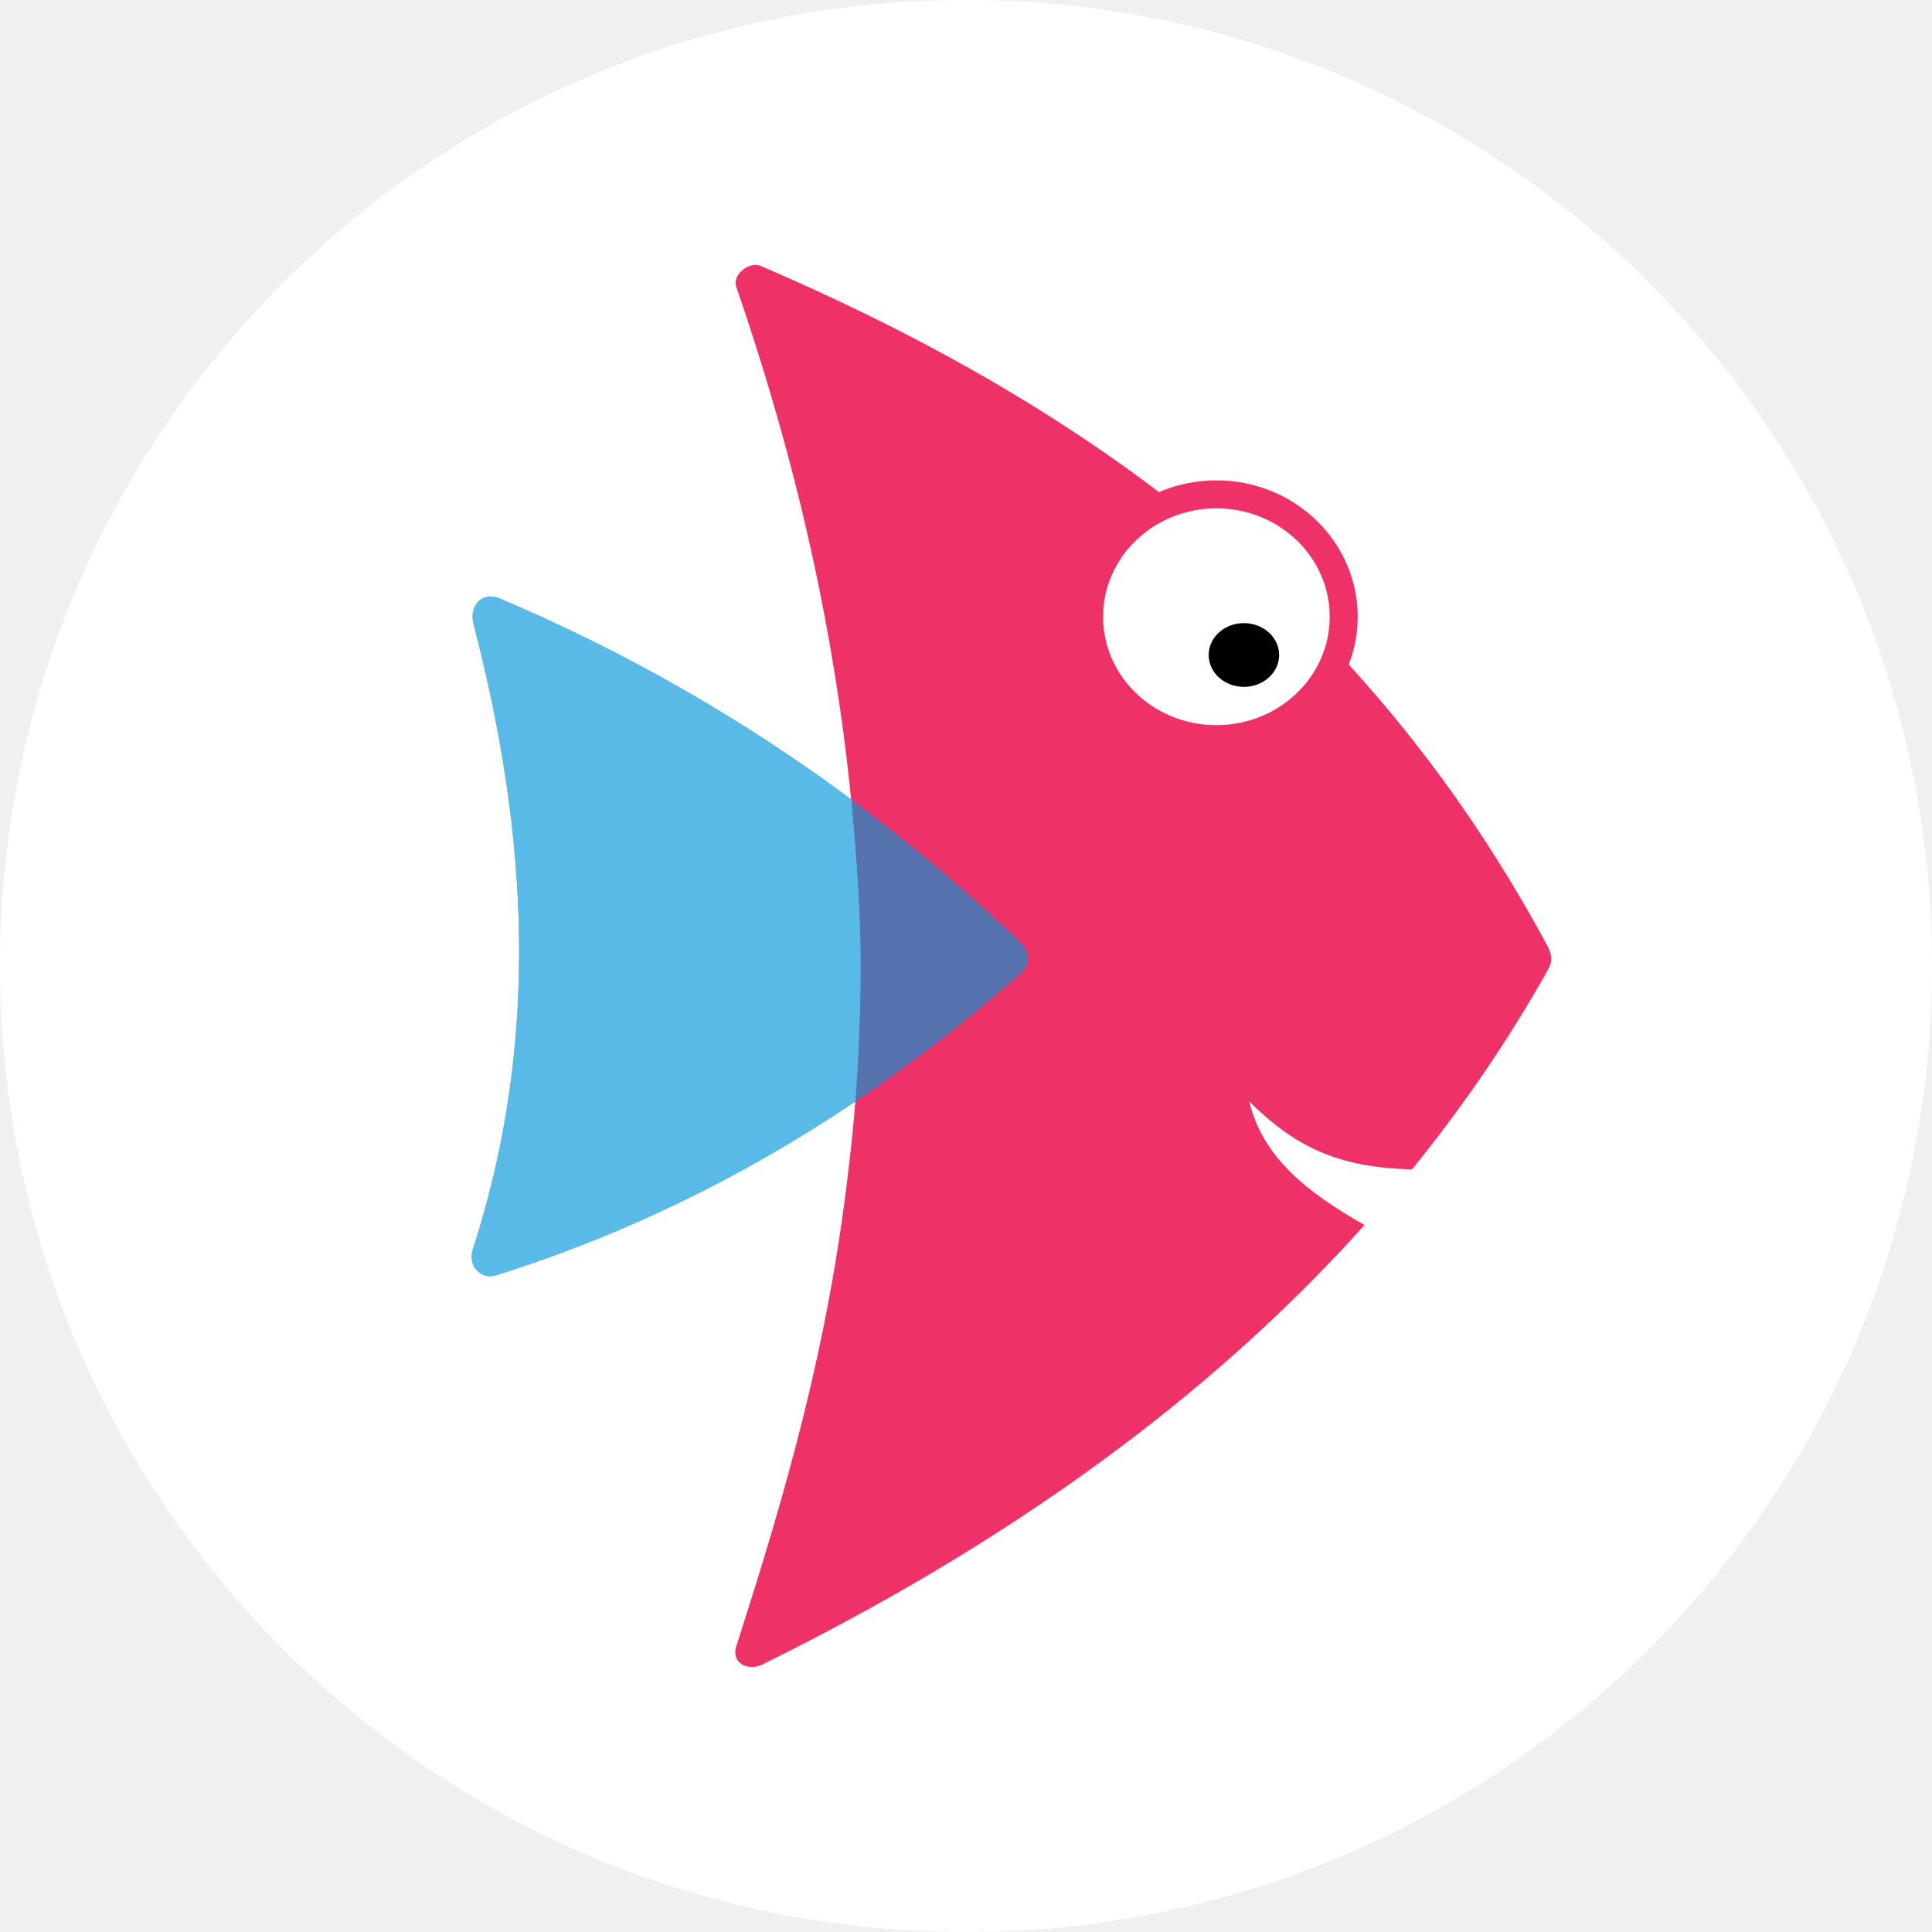
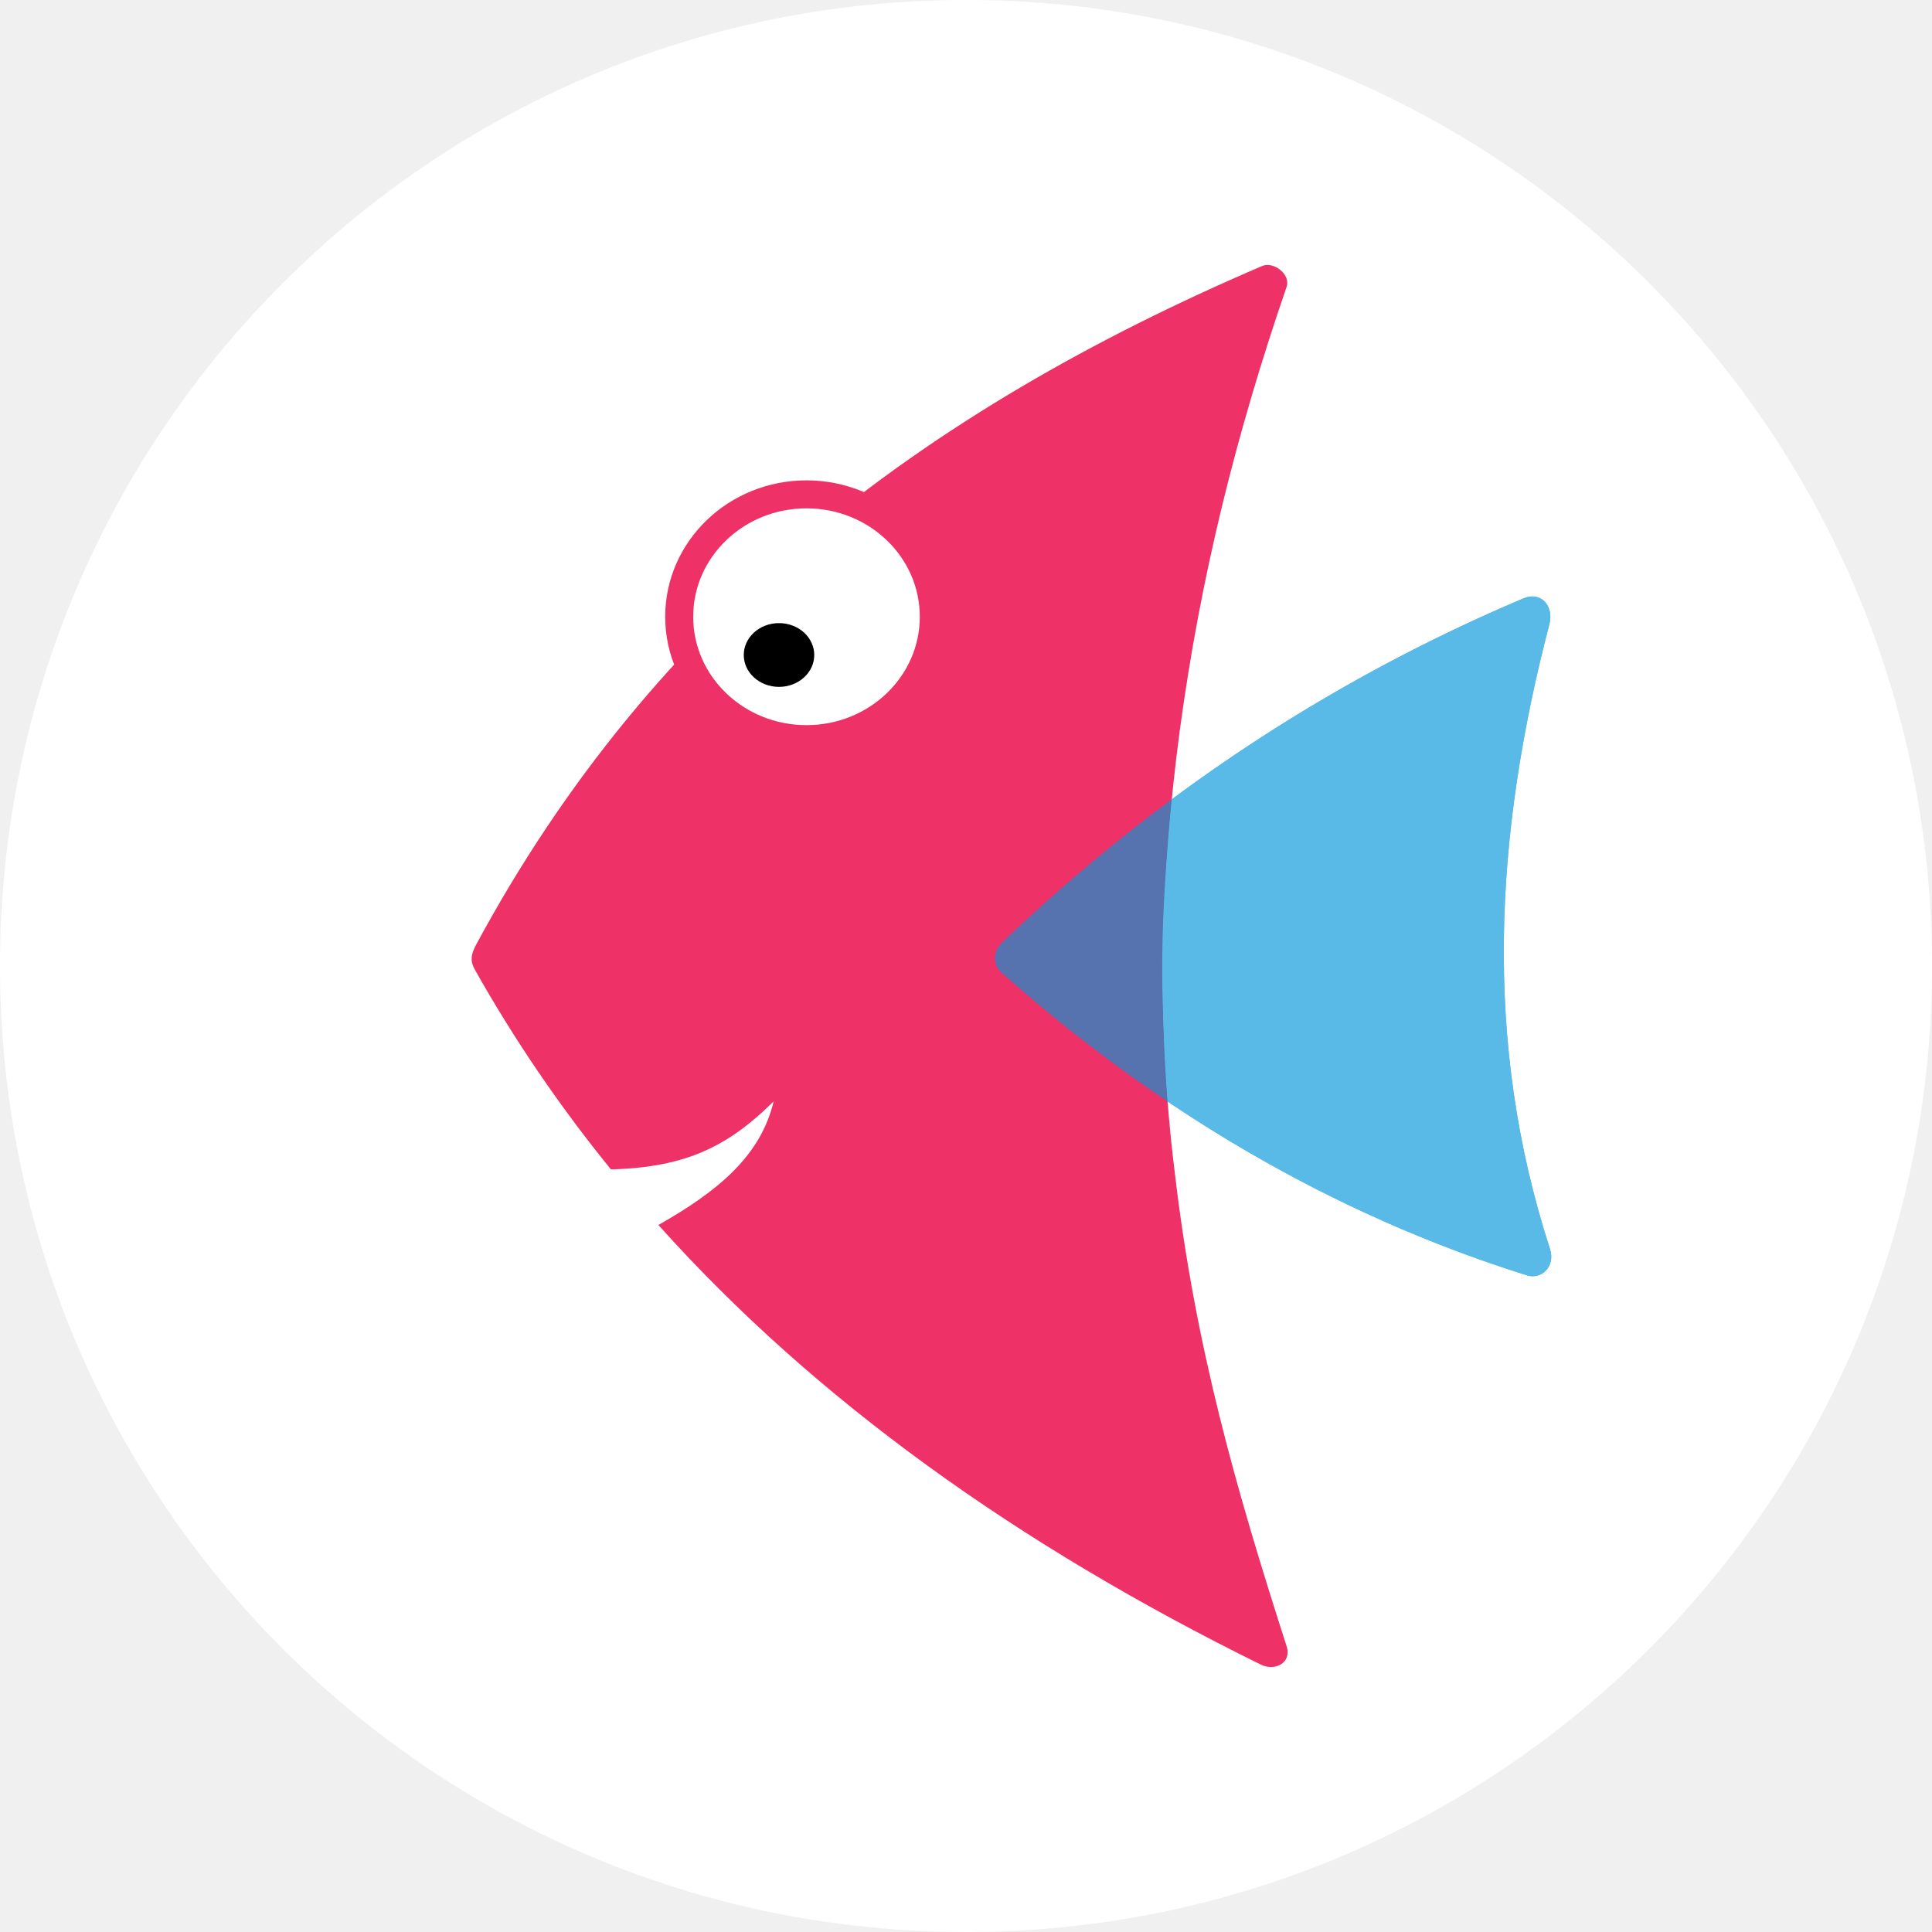
<svg xmlns="http://www.w3.org/2000/svg" xml:space="preserve" width="170" height="170" shape-rendering="geometricPrecision" text-rendering="geometricPrecision" image-rendering="optimizeQuality" fill-rule="evenodd" clip-rule="evenodd" viewBox="0 0 100 99.961" version="1.1" id="svg3">
  <defs id="defs3" />
  <circle style="fill:#ffffff;fill-opacity:1;stroke-width:1.415;stroke-linecap:round;stroke-linejoin:round" id="path5" cx="-50" cy="49.979" r="50" transform="scale(-1,1)" />
-   <g id="g5" transform="matrix(-0.9843988,0,0,0.9843988,103.4535,-5.275034)">
+   <g id="g5" transform="matrix(0.9843988,0,0,0.9843988,1.251891,-5.275034)">
    <path fill="#ee3167" d="M 23.692,56.314 C 23.438,55.862 23.499,55.537 23.725,55.08 33.105,37.654 47.259,26.964 65.094,19.324 c 0.608,-0.259 1.504,0.452 1.287,1.089 -2.658,7.735 -4.534,15.267 -5.623,23.359 -0.99,7.457 -1.263,15.168 -0.259,23.223 1.065,9.139 3.248,16.723 5.878,24.896 0.292,0.91 -0.636,1.324 -1.348,0.976 C 52.238,86.569 41.581,78.938 33.346,69.749 c 3.069,-1.743 5.359,-3.58 6.061,-6.498 -2.288,2.253 -4.473,3.475 -8.557,3.574 -2.687,-3.309 -5.077,-6.809 -7.158,-10.51 z" id="path1" style="stroke-width:0.471" />
    <path fill="#0098da" fill-opacity="0.639" d="M 79.013,72.396 C 68.747,69.177 59.561,63.719 51.421,56.508 c -0.542,-0.481 -0.481,-1.155 0.009,-1.621 8.083,-7.73 17.256,-13.796 27.399,-18.085 0.891,-0.382 1.626,0.358 1.362,1.376 -2.875,11.025 -3.507,21.917 0.038,32.838 0.292,0.91 -0.443,1.621 -1.216,1.381 z" id="path2" style="stroke-width:0.471" />
    <path fill="#5abae7" d="M 79.013,72.396 C 72.254,70.275 65.962,67.183 60.131,63.267 59.726,57.021 59.693,54.245 60.348,47.359 A 89.478,89.478 0 0 1 78.829,36.801 c 0.891,-0.382 1.626,0.358 1.362,1.376 -2.875,11.025 -3.507,21.917 0.038,32.838 0.292,0.91 -0.443,1.621 -1.216,1.381 z" id="path3" style="stroke-width:0.471" />
  </g>
-   <ellipse style="fill:#ffffff;fill-opacity:1;stroke:#ee3167;stroke-width:1.449;stroke-linecap:round;stroke-linejoin:round;stroke-dasharray:none;stroke-opacity:1" id="path4-1-8" cx="62.961" cy="31.903" rx="6.589" ry="6.335" />
-   <ellipse style="fill:#000000;fill-opacity:1;stroke:none;stroke-width:10.811;stroke-linecap:round;stroke-linejoin:round;stroke-opacity:1" id="path3-7-9-7" cx="64.384" cy="33.883" rx="1.824" ry="1.65" />
+   <ellipse style="fill:#ffffff;fill-opacity:1;stroke:#ee3167;stroke-width:1.449;stroke-linecap:round;stroke-linejoin:round;stroke-dasharray:none;stroke-opacity:1" id="path4-1-8" cx="-41.744" cy="31.903" rx="6.589" ry="6.335" transform="scale(-1,1)" />
+   <ellipse style="fill:#000000;fill-opacity:1;stroke:none;stroke-width:10.811;stroke-linecap:round;stroke-linejoin:round;stroke-opacity:1" id="path3-7-9-7" cx="-40.321" cy="33.883" rx="1.824" ry="1.65" transform="scale(-1,1)" />
</svg>
